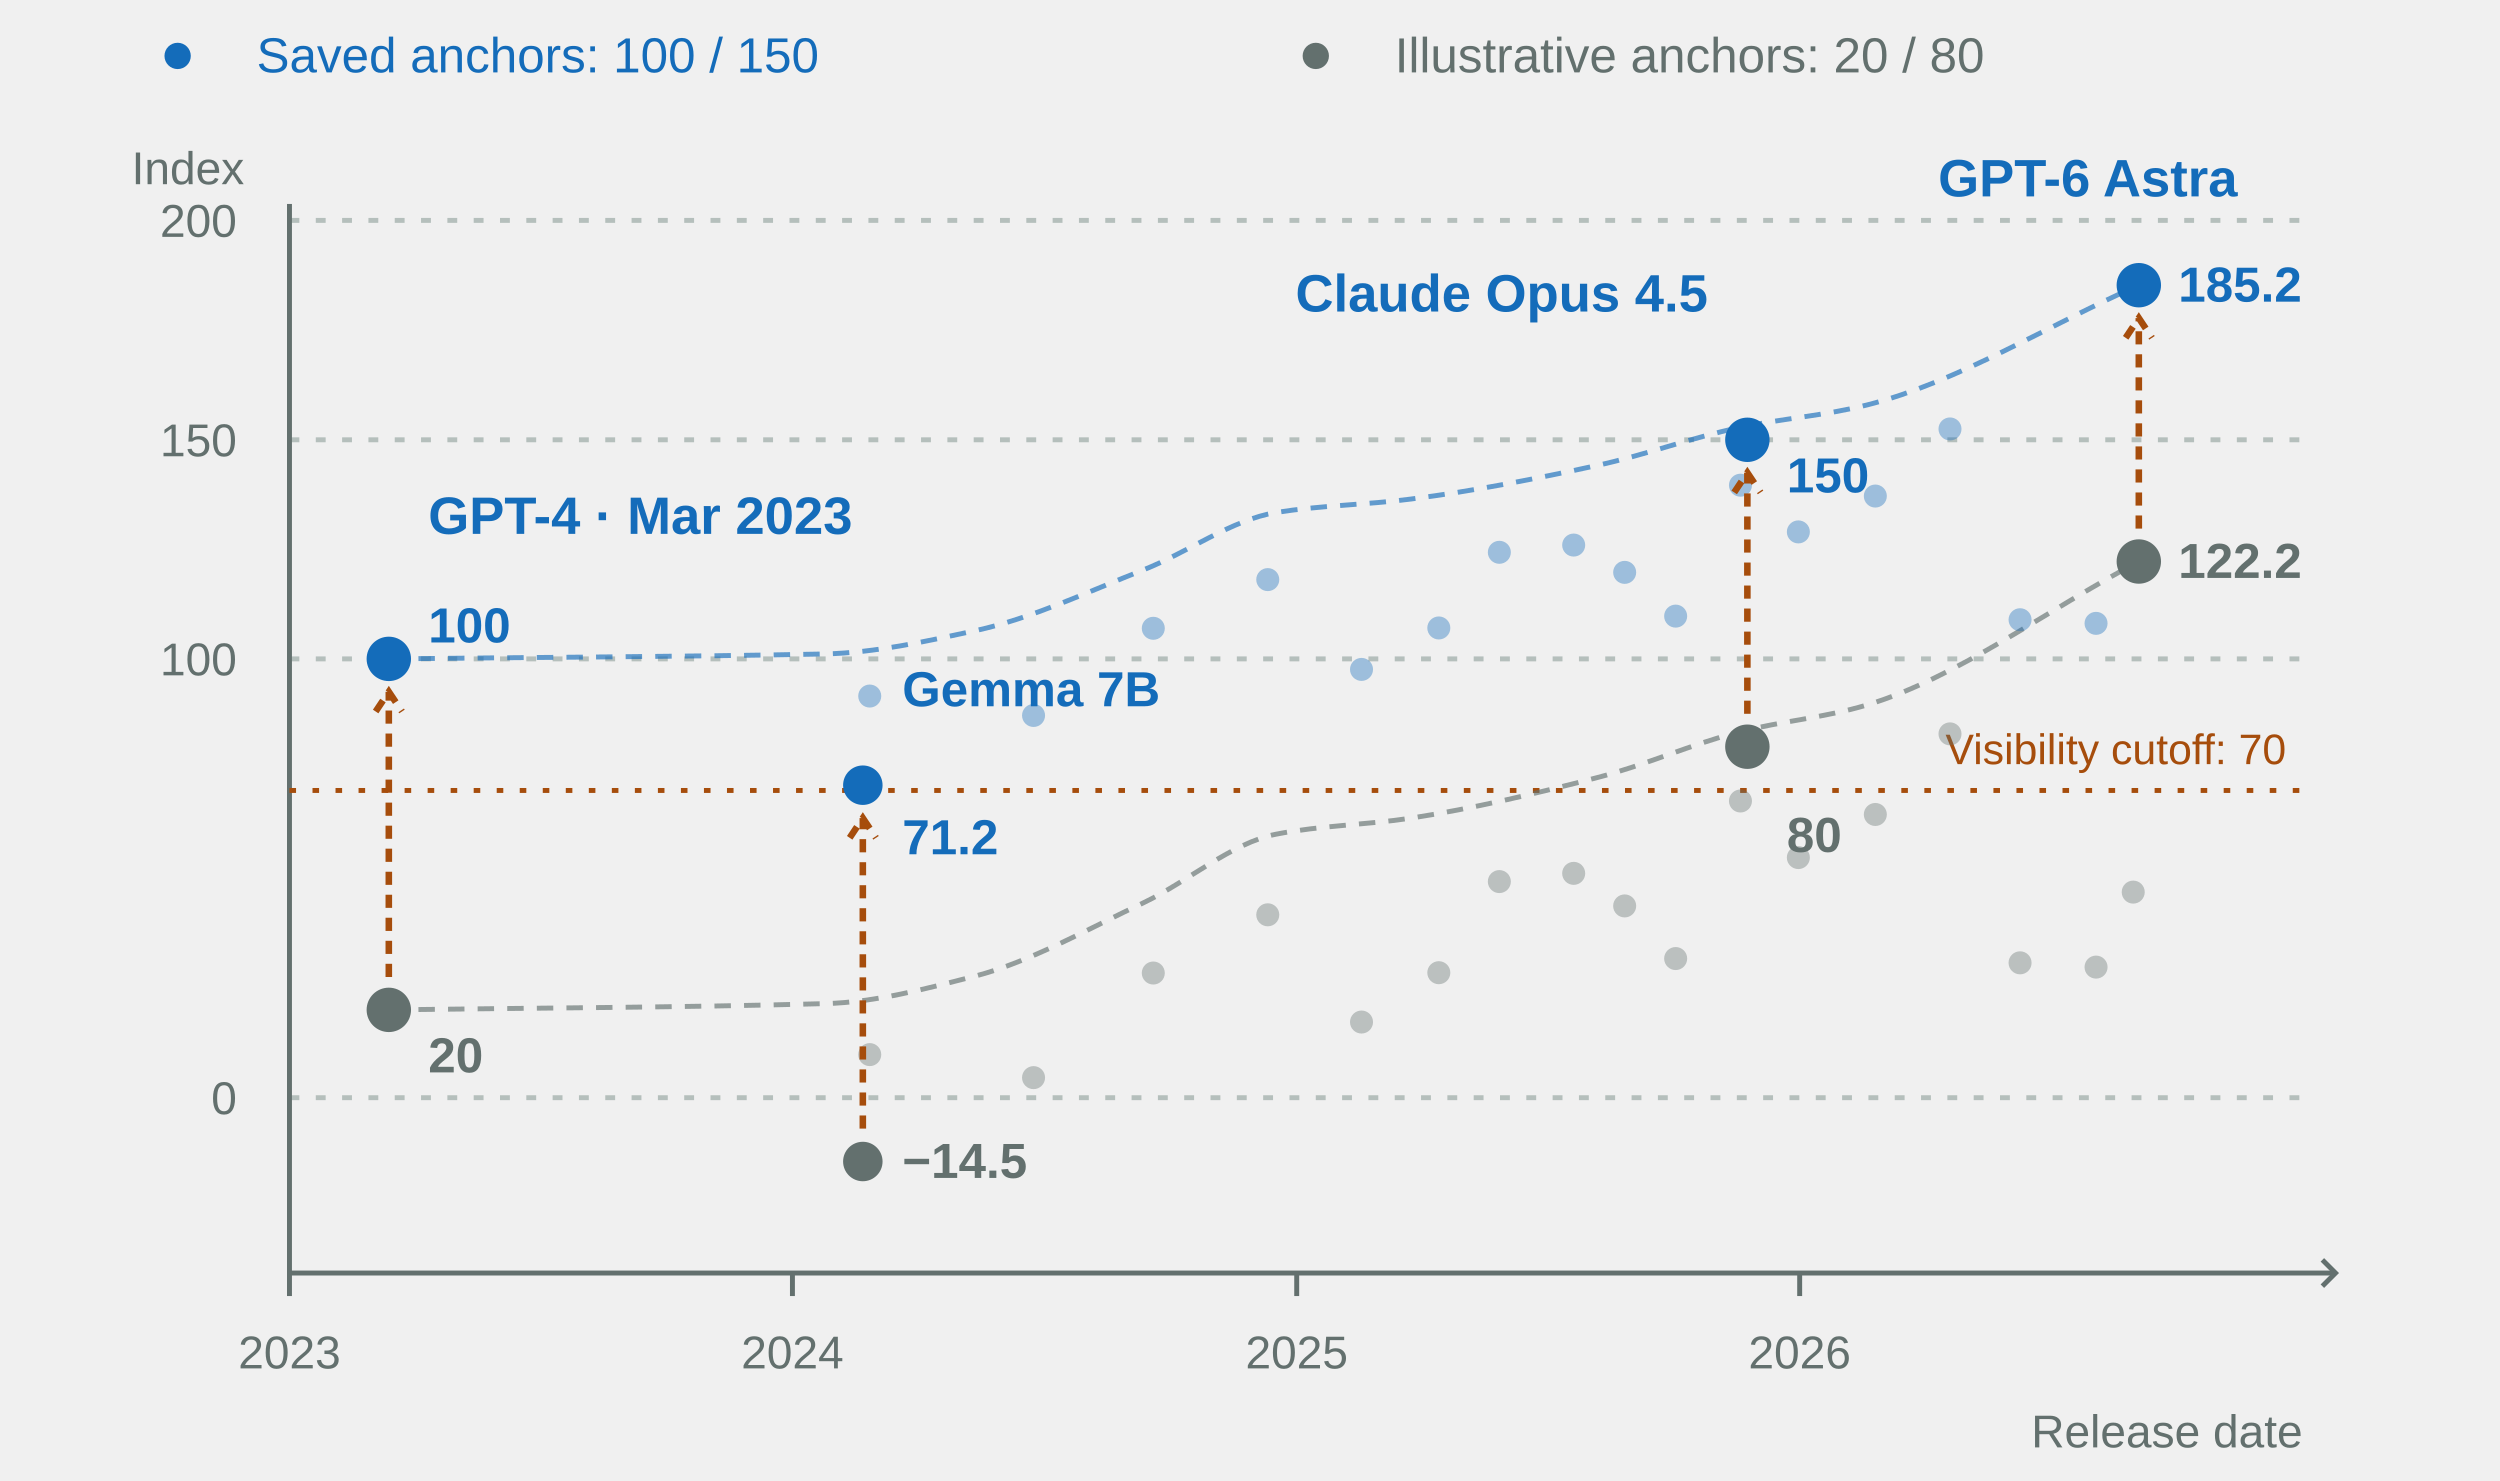
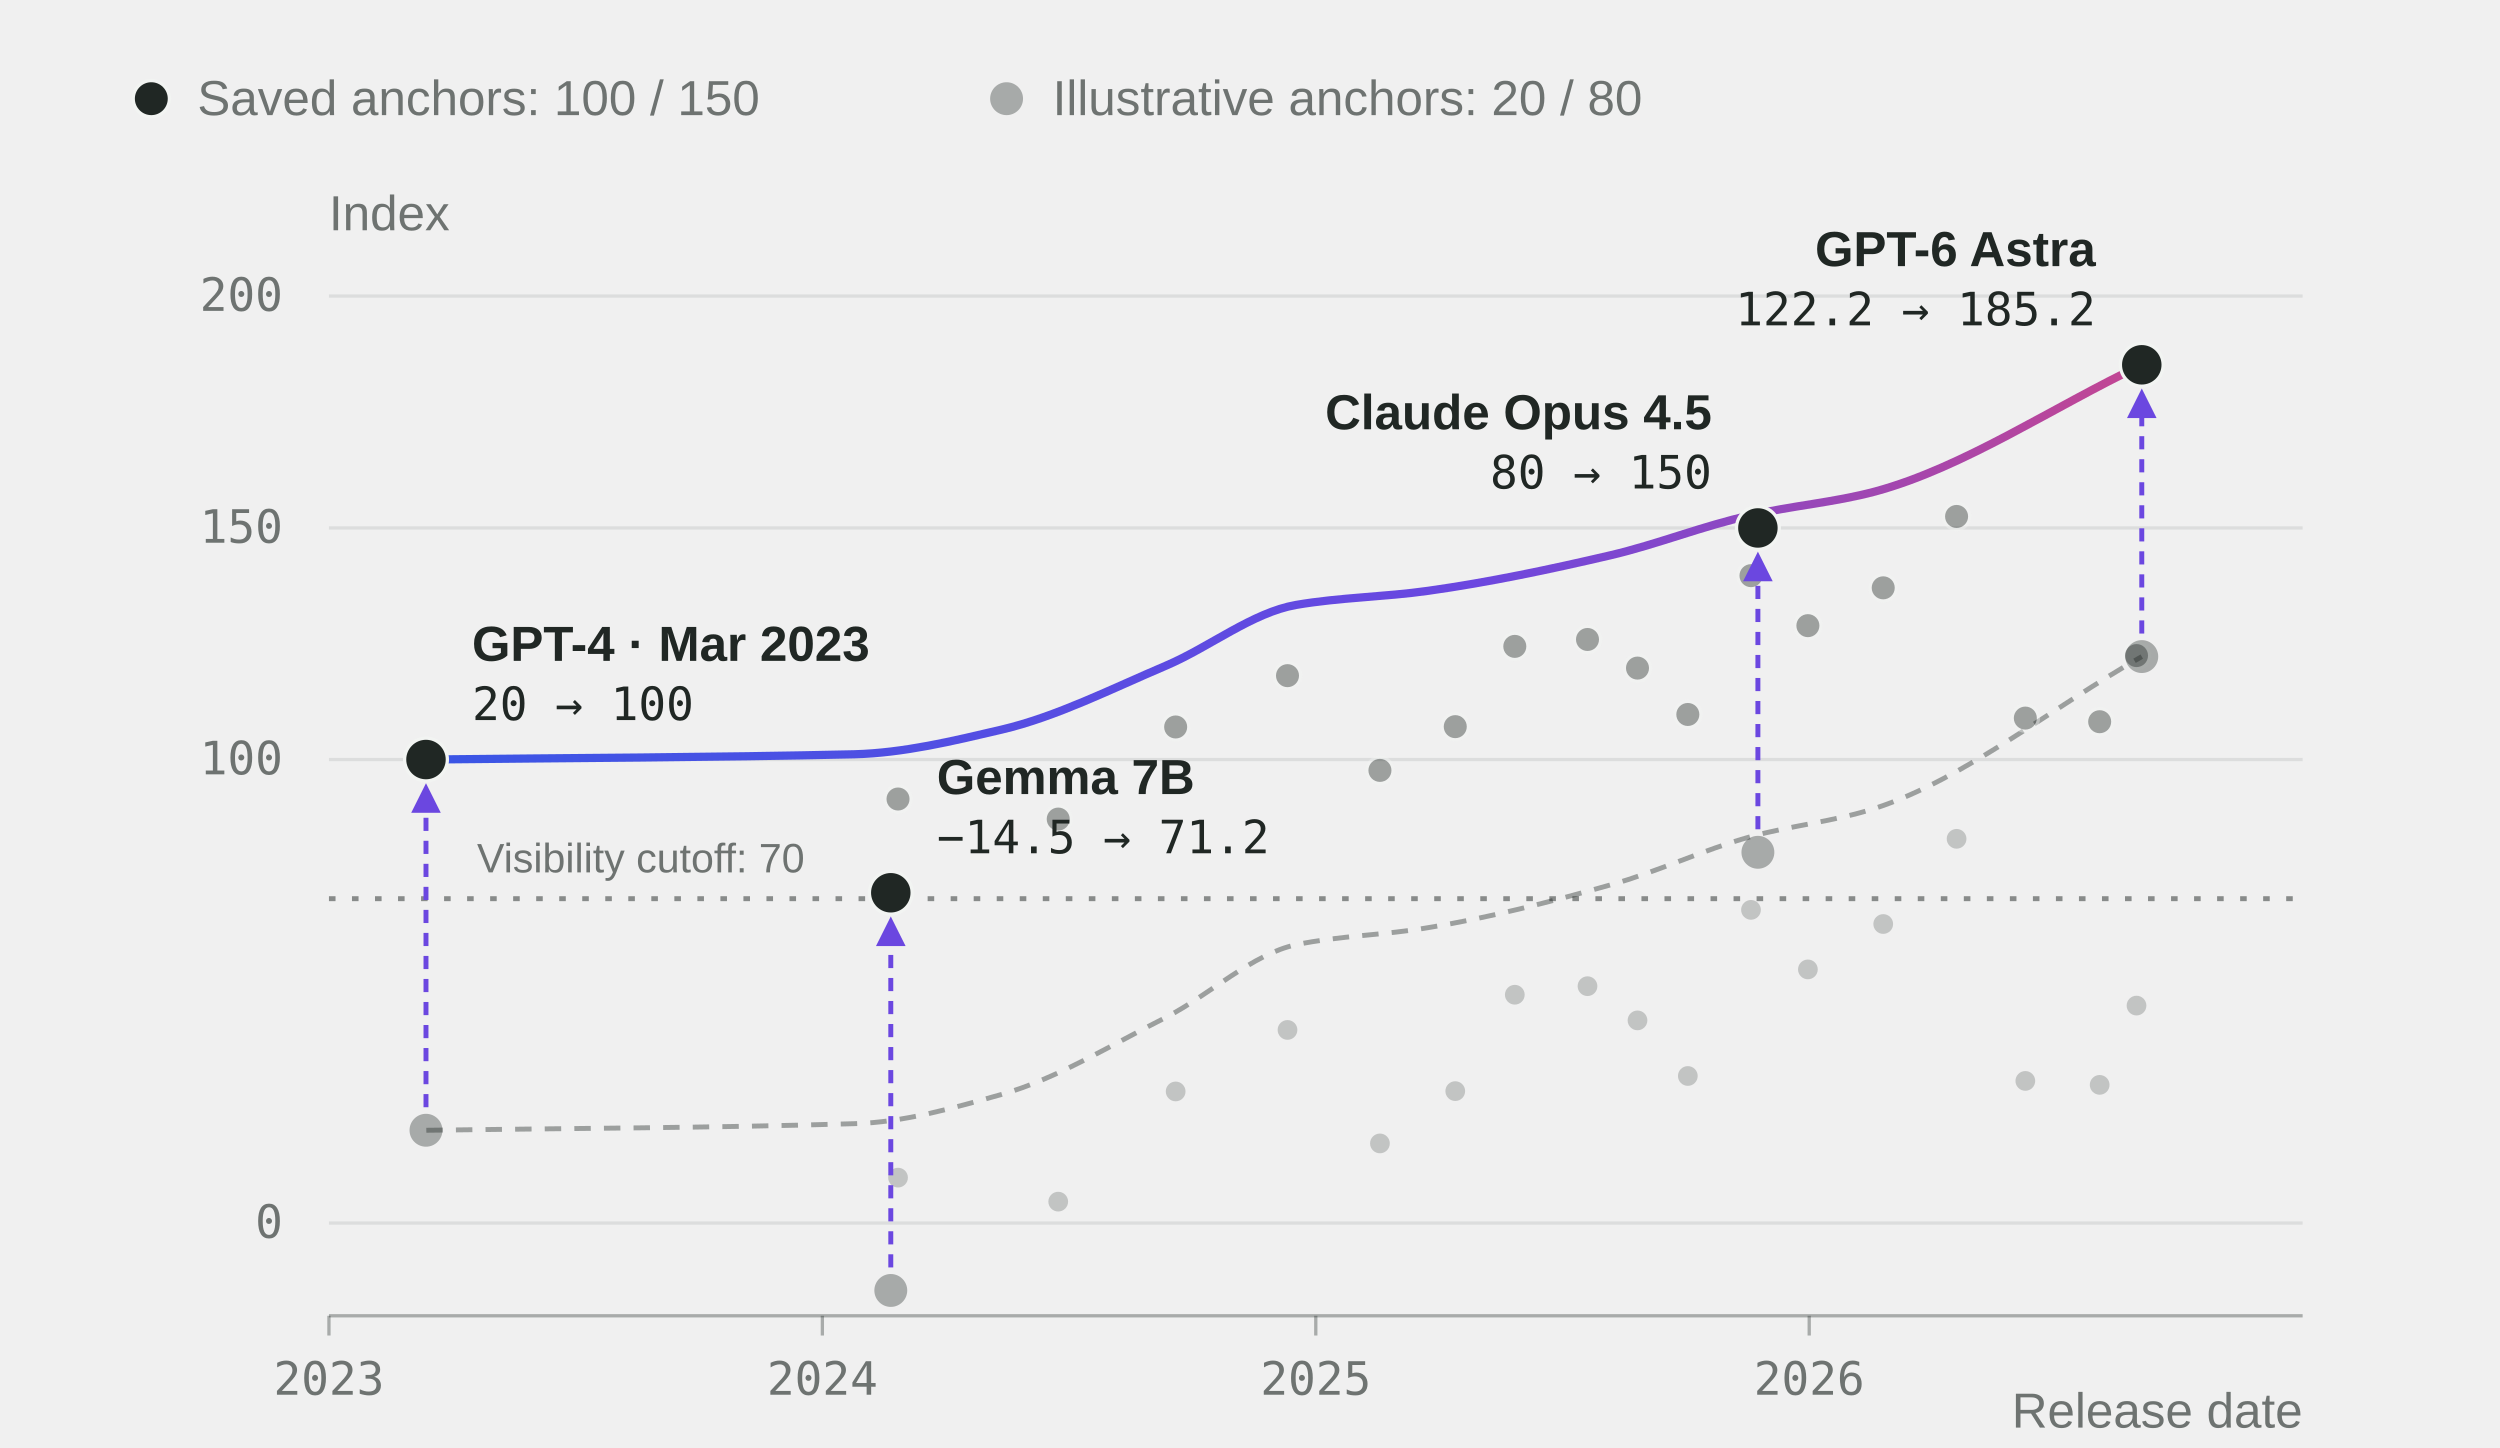
- <svg xmlns="http://www.w3.org/2000/svg" viewBox="0 48 760 450" role="img" aria-labelledby="title desc">
+ <svg xmlns="http://www.w3.org/2000/svg" viewBox="0 0 760 440" role="img" aria-labelledby="title desc">
  <style>
- text { font-family:"Avenir Next","Segoe UI",Arial,sans-serif; }
- @media (prefers-color-scheme:dark) {
- text { fill:#ffffff; }
- [fill="#63706e"] { fill:#a6b2ae; } [stroke="#63706e"] { stroke:#a6b2ae; }
- [fill="#b5bfbc"] { fill:#3c4846; } [stroke="#b5bfbc"] { stroke:#3c4846; }
- [fill="#146cba"] { fill:#85bfff; } [stroke="#146cba"] { stroke:#85bfff; }
- [fill="#a64d0c"] { fill:#ffbc7d; } [stroke="#a64d0c"] { stroke:#ffbc7d; }
+ text{font-family:"Avenir Next","Segoe UI",Arial,sans-serif;font-size:15px;fill:#202724}
+ .num{font-family:"SFMono-Regular","SF Mono",Menlo,Consolas,monospace;font-size:14px}
+ .small{font-size:12.5px}.big{font-size:18px}.strong{font-weight:600}
+ .muted{fill-opacity:.62}.faint{opacity:.4}.half{opacity:.5}
+ .grid{fill:none;stroke:#202724;stroke-opacity:.09}
+ .guide{fill:none;stroke:#202724;stroke-opacity:.22}
+ .axis{fill:none;stroke:#202724;stroke-opacity:.34}
+ .ink{fill:#202724}.ink-line{fill:none;stroke:#202724}.ink-wash{fill:#202724;fill-opacity:.08}
+ .ring{stroke:#f2f4f2;stroke-width:2;paint-order:stroke}.gap{stroke:#f2f4f2;stroke-width:2}
+ .violet{fill:#6b47e0}.violet-line{fill:none;stroke:#6b47e0}.violet-wash{fill:#6b47e0;fill-opacity:.14}
+ .rose{fill:#c93f78}.rose-line{fill:none;stroke:#c93f78}.rose-wash{fill:#c93f78;fill-opacity:.14}
+ .amber{fill:#a8740c}.amber-line{fill:none;stroke:#a8740c}.amber-wash{fill:#a8740c;fill-opacity:.16}
+ .h0{stop-color:#3557e6}.h1{stop-color:#6b47e0}.h2{stop-color:#d9467f}
+ .land0{stop-color:#6b47e0;stop-opacity:.12}.land1{stop-color:#6b47e0;stop-opacity:.01}
+ .halo{opacity:0}
+ @media (prefers-color-scheme:dark){
+ text{fill:#f2f3ed}.muted{fill-opacity:.58}
+ .grid{stroke:#f2f3ed;stroke-opacity:.08}.guide{stroke:#f2f3ed;stroke-opacity:.2}.axis{stroke:#f2f3ed;stroke-opacity:.3}
+ .ink{fill:#f2f3ed}.ink-line{stroke:#f2f3ed}.ink-wash{fill:#f2f3ed;fill-opacity:.1}
+ .ring{stroke:#0b1016}.gap{stroke:#0b1016}
+ .violet{fill:#8f6bff}.violet-line{stroke:#8f6bff}.violet-wash{fill:#8f6bff;fill-opacity:.22}
+ .rose{fill:#e06296}.rose-line{stroke:#e06296}.rose-wash{fill:#e06296;fill-opacity:.2}
+ .amber{fill:#b98b24}.amber-line{stroke:#b98b24}.amber-wash{fill:#b98b24;fill-opacity:.22}
+ .h0{stop-color:#4a72ff}.h1{stop-color:#8f6bff}.h2{stop-color:#ff92bd}
+ .land0{stop-color:#6f8cff;stop-opacity:.16}.land1{stop-color:#6f8cff;stop-opacity:.02}
+ .halo{opacity:.55}
}
</style>
-   <circle cx="54" cy="65" r="4" fill="#146cba" />
-   <text x="78.0" y="70.0" font-size="15" fill="#146cba" text-anchor="start" font-weight="400">Saved anchors: 100 / 150</text>
-   <circle cx="400" cy="65" r="4" fill="#63706e" />
-   <text x="424.0" y="70.0" font-size="15" fill="#63706e" text-anchor="start" font-weight="400">Illustrative anchors: 20 / 80</text>
-   <path d="M88 381.7 H700" fill="none" stroke="#b5bfbc" stroke-width="1.5" stroke-dasharray="3 5" />
-   <text x="72.0" y="386.7" font-size="14" fill="#63706e" text-anchor="end" font-weight="400">0</text>
-   <path d="M88 248.3 H700" fill="none" stroke="#b5bfbc" stroke-width="1.5" stroke-dasharray="3 5" />
-   <text x="72.0" y="253.3" font-size="14" fill="#63706e" text-anchor="end" font-weight="400">100</text>
-   <path d="M88 181.7 H700" fill="none" stroke="#b5bfbc" stroke-width="1.5" stroke-dasharray="3 5" />
-   <text x="72.0" y="186.7" font-size="14" fill="#63706e" text-anchor="end" font-weight="400">150</text>
-   <path d="M88 115.0 H700" fill="none" stroke="#b5bfbc" stroke-width="1.5" stroke-dasharray="3 5" />
-   <text x="72.0" y="120.0" font-size="14" fill="#63706e" text-anchor="end" font-weight="400">200</text>
-   <path d="M88 110 V435 H710" fill="none" stroke="#63706e" stroke-width="1.5" />
-   <path d="M706 431 L710 435 L706 439" fill="none" stroke="#63706e" stroke-width="1.5" />
-   <text x="40.0" y="104.0" font-size="14" fill="#63706e" text-anchor="start" font-weight="400">Index</text>
-   <text x="700.0" y="488.0" font-size="14" fill="#63706e" text-anchor="end" font-weight="400">Release date</text>
-   <path d="M88.0 435 V442" fill="none" stroke="#63706e" stroke-width="1.5" />
-   <text x="88.0" y="464.0" font-size="14" fill="#63706e" text-anchor="middle" font-weight="400">2023</text>
-   <path d="M240.9 435 V442" fill="none" stroke="#63706e" stroke-width="1.5" />
-   <text x="240.9" y="464.0" font-size="14" fill="#63706e" text-anchor="middle" font-weight="400">2024</text>
-   <path d="M394.2 435 V442" fill="none" stroke="#63706e" stroke-width="1.5" />
-   <text x="394.2" y="464.0" font-size="14" fill="#63706e" text-anchor="middle" font-weight="400">2025</text>
-   <path d="M547.1 435 V442" fill="none" stroke="#63706e" stroke-width="1.5" />
-   <text x="547.1" y="464.0" font-size="14" fill="#63706e" text-anchor="middle" font-weight="400">2026</text>
-   <path d="M88 288.3 H700" fill="none" stroke="#a64d0c" stroke-width="1.5" stroke-dasharray="2 5" />
-   <text x="695.0" y="280.3" font-size="13" fill="#a64d0c" text-anchor="end" font-weight="400">Visibility cutoff: 70</text>
-   <path d="M118.2 355.0 C162.4 354.4 206.7 354.3 250.9 353.1 C266.2 352.7 281.4 348.6 296.6 344.7 C313.6 340.2 330.7 330.4 347.7 322.4 C361.1 316.0 374.5 304.2 387.9 301.6 C401.6 298.9 415.3 298.8 429.0 296.7 C447.8 293.8 466.7 289.3 485.5 284.4 C499.9 280.7 514.3 274.2 528.7 270.5 C541.7 267.2 554.6 266.2 567.6 262.3 C595.1 254.0 622.6 233.2 650.2 218.7" fill="none" stroke="#63706e" stroke-width="1.5" stroke-dasharray="5 4" opacity="0.65" />
-   <path d="M118.2 248.3 C162.4 247.8 206.7 247.7 250.9 246.8 C266.2 246.4 281.4 243.0 296.6 239.7 C313.6 236.0 330.7 227.9 347.7 221.2 C361.1 215.9 374.5 206.0 387.9 203.8 C401.6 201.6 415.3 201.5 429.0 199.7 C447.8 197.3 466.7 193.6 485.5 189.5 C499.9 186.4 514.3 181.0 528.7 178.0 C541.7 175.2 554.6 174.4 567.6 171.1 C595.1 164.2 622.6 146.9 650.2 134.7" fill="none" stroke="#146cba" stroke-width="1.5" stroke-dasharray="5 4" opacity="0.65" />
-   <g opacity="0.38">
-     <circle cx="264.4" cy="368.6" r="3.5" fill="#63706e" />
-     <circle cx="264.4" cy="259.6" r="3.5" fill="#146cba" />
-     <circle cx="314.2" cy="375.6" r="3.5" fill="#63706e" />
-     <circle cx="314.2" cy="265.5" r="3.5" fill="#146cba" />
-     <circle cx="350.6" cy="343.8" r="3.5" fill="#63706e" />
-     <circle cx="350.6" cy="239.0" r="3.5" fill="#146cba" />
-     <circle cx="385.4" cy="326.1" r="3.5" fill="#63706e" />
-     <circle cx="385.4" cy="224.2" r="3.5" fill="#146cba" />
-     <circle cx="413.9" cy="358.7" r="3.5" fill="#63706e" />
-     <circle cx="413.9" cy="251.5" r="3.5" fill="#146cba" />
-     <circle cx="437.4" cy="343.7" r="3.5" fill="#63706e" />
-     <circle cx="437.4" cy="238.9" r="3.5" fill="#146cba" />
-     <circle cx="455.8" cy="316.0" r="3.5" fill="#63706e" />
-     <circle cx="455.8" cy="215.9" r="3.5" fill="#146cba" />
-     <circle cx="478.4" cy="313.5" r="3.5" fill="#63706e" />
-     <circle cx="478.4" cy="213.7" r="3.5" fill="#146cba" />
-     <circle cx="493.9" cy="323.4" r="3.5" fill="#63706e" />
-     <circle cx="493.9" cy="222.0" r="3.5" fill="#146cba" />
-     <circle cx="509.4" cy="339.4" r="3.5" fill="#63706e" />
-     <circle cx="509.4" cy="235.3" r="3.5" fill="#146cba" />
-     <circle cx="529.1" cy="291.5" r="3.5" fill="#63706e" />
-     <circle cx="529.1" cy="195.5" r="3.5" fill="#146cba" />
-     <circle cx="546.7" cy="308.7" r="3.5" fill="#63706e" />
-     <circle cx="546.7" cy="209.7" r="3.5" fill="#146cba" />
-     <circle cx="570.1" cy="295.6" r="3.5" fill="#63706e" />
-     <circle cx="570.1" cy="198.8" r="3.5" fill="#146cba" />
-     <circle cx="592.8" cy="271.1" r="3.5" fill="#63706e" />
-     <circle cx="592.8" cy="178.4" r="3.5" fill="#146cba" />
-     <circle cx="614.1" cy="340.7" r="3.5" fill="#63706e" />
-     <circle cx="614.1" cy="236.4" r="3.5" fill="#146cba" />
-     <circle cx="637.2" cy="342.0" r="3.5" fill="#63706e" />
-     <circle cx="637.2" cy="237.5" r="3.5" fill="#146cba" />
-     <circle cx="648.5" cy="319.2" r="3.5" fill="#63706e" />
-     <circle cx="648.5" cy="218.6" r="3.5" fill="#146cba" />
-   </g>
-   <path d="M118.2 345.0 V258.3 m-4 6 4 -6 4 6" fill="none" stroke="#a64d0c" stroke-width="2" stroke-dasharray="4 3" />
-   <path d="M531.2 265.0 V191.7 m-4 6 4 -6 4 6" fill="none" stroke="#a64d0c" stroke-width="2" stroke-dasharray="4 3" />
-   <path d="M650.2 208.7 V144.7 m-4 6 4 -6 4 6" fill="none" stroke="#a64d0c" stroke-width="2" stroke-dasharray="4 3" />
-   <path d="M262.3 391.1 V296.7 m-4 6 4 -6 4 6" fill="none" stroke="#a64d0c" stroke-width="2" stroke-dasharray="4 3" />
-   <circle cx="118.2" cy="355.0" r="6" fill="#63706e" stroke="#63706e" stroke-width="1.5" />
-   <circle cx="118.2" cy="248.3" r="6" fill="#146cba" stroke="#146cba" stroke-width="1.5" />
-   <circle cx="531.2" cy="275.0" r="6" fill="#63706e" stroke="#63706e" stroke-width="1.5" />
-   <circle cx="531.2" cy="181.7" r="6" fill="#146cba" stroke="#146cba" stroke-width="1.5" />
-   <circle cx="650.2" cy="218.7" r="6" fill="#63706e" stroke="#63706e" stroke-width="1.5" />
-   <circle cx="650.2" cy="134.7" r="6" fill="#146cba" stroke="#146cba" stroke-width="1.5" />
-   <text x="130.2" y="210.3" font-size="16" fill="#146cba" text-anchor="start" font-weight="600">GPT-4 · Mar 2023</text>
-   <text x="519.2" y="142.7" font-size="16" fill="#146cba" text-anchor="end" font-weight="600">Claude Opus 4.5</text>
-   <text x="680.2" y="107.7" font-size="16" fill="#146cba" text-anchor="end" font-weight="600">GPT-6 Astra</text>
-   <circle cx="262.3" cy="401.1" r="6" fill="#63706e" />
-   <circle cx="262.3" cy="286.7" r="6" fill="#146cba" />
-   <text x="274.3" y="262.7" font-size="15" fill="#146cba" font-weight="600">Gemma 7B</text>
-   <text x="130.2" y="243.3" font-size="15" fill="#146cba" font-weight="600">100</text>
-   <text x="130.2" y="374" font-size="15" fill="#63706e" font-weight="600">20</text>
-   <text x="543.2" y="197.7" font-size="15" fill="#146cba" font-weight="600">150</text>
-   <text x="543.2" y="307" font-size="15" fill="#63706e" font-weight="600">80</text>
-   <text x="662.2" y="139.7" font-size="15" fill="#146cba" font-weight="600">185.2</text>
-   <text x="662.2" y="223.7" font-size="15" fill="#63706e" font-weight="600">122.2</text>
-   <text x="274.3" y="307.7" font-size="15" fill="#146cba" font-weight="600">71.2</text>
-   <text x="274.3" y="406.1" font-size="15" fill="#63706e" font-weight="600">−14.5</text>
+   <defs>
+     <filter id="glow" x="-1" y="-1" width="3" height="3">
+       <feGaussianBlur stdDeviation="3" />
+     </filter>
+     <marker id="tip-ink" viewBox="0 0 10 10" refX="8" refY="5" markerWidth="6" markerHeight="6" orient="auto-start-reverse">
+       <path class="ink" d="M0 0L10 5L0 10Z" />
+     </marker>
+     <marker id="tip-violet" viewBox="0 0 10 10" refX="8" refY="5" markerWidth="6" markerHeight="6" orient="auto-start-reverse">
+       <path class="violet" d="M0 0L10 5L0 10Z" />
+     </marker>
+     <marker id="tip-rose" viewBox="0 0 10 10" refX="8" refY="5" markerWidth="6" markerHeight="6" orient="auto-start-reverse">
+       <path class="rose" d="M0 0L10 5L0 10Z" />
+     </marker>
+     <marker id="tip-amber" viewBox="0 0 10 10" refX="8" refY="5" markerWidth="6" markerHeight="6" orient="auto-start-reverse">
+       <path class="amber" d="M0 0L10 5L0 10Z" />
+     </marker>
+     <linearGradient id="light" gradientUnits="userSpaceOnUse" x1="100" y1="0" x2="700" y2="0">
+       <stop class="h0" offset="0" />
+       <stop class="h1" offset=".58" />
+       <stop class="h2" offset="1" />
+     </linearGradient>
+     <linearGradient id="land" gradientUnits="userSpaceOnUse" x1="0" y1="90" x2="0" y2="400">
+       <stop class="land0" offset="0" />
+       <stop class="land1" offset="1" />
+     </linearGradient>
+   </defs>
+   <g>
+     <circle class="ink halo" cx="46" cy="30" r="7" filter="url(#glow)" />
+     <circle class="ink ring" cx="46" cy="30" r="5" />
+   </g>
+   <text class="muted" x="60" y="35">Saved anchors: 100 / 150</text>
+   <circle class="ink" cx="306" cy="30" r="5" opacity=".35" />
+   <text class="muted" x="320" y="35">Illustrative anchors: 20 / 80</text>
+   <text class="muted" x="100" y="70">Index</text>
+   <path class="grid" d="M100 371.8L700 371.8" />
+   <text class="num muted" x="86" y="376.3" text-anchor="end">0</text>
+   <path class="grid" d="M100 230.9L700 230.9" />
+   <text class="num muted" x="86" y="235.4" text-anchor="end">100</text>
+   <path class="grid" d="M100 160.5L700 160.5" />
+   <text class="num muted" x="86" y="165" text-anchor="end">150</text>
+   <path class="grid" d="M100 90L700 90" />
+   <text class="num muted" x="86" y="94.5" text-anchor="end">200</text>
+   <path class="ink-line" d="M100 273.2L700 273.2" stroke-width="1.5" stroke-dasharray="2 5" stroke-opacity=".5" />
+   <text class="small muted" x="145" y="265.2">Visibility cutoff: 70</text>
+   <path class="ink-line" d="M129.6 343.6 C172.9 343 216.3 342.9 259.7 341.6 C274.7 341.2 289.6 336.9 304.5 332.7 C321.1 328 337.9 317.6 354.6 309.2 C367.7 302.4 380.8 290 394 287.2 C407.4 284.4 420.8 284.3 434.2 282 C452.7 279 471.2 274.2 489.6 269 C503.7 265.1 517.9 258.3 532 254.4 C544.7 250.9 557.4 249.8 570.1 245.7 C597 236.9 624 215 651.1 199.6" stroke-width="1.5" stroke-dasharray="5 4" stroke-opacity=".4" />
+   <path d="M129.6 230.9 C172.9 230.4 216.3 230.3 259.7 229.3 C274.7 228.9 289.6 225.3 304.5 221.8 C321.1 217.9 337.9 209.4 354.6 202.3 C367.7 196.7 380.8 186.2 394 183.9 C407.4 181.6 420.8 181.5 434.2 179.6 C452.7 177 471.2 173.1 489.6 168.8 C503.7 165.5 517.9 159.8 532 156.7 C544.7 153.7 557.4 152.8 570.1 149.4 C597 142.1 624 123.8 651.1 110.9" fill="none" stroke="url(#light)" stroke-width="2.5" stroke-linecap="round" />
+   <circle class="ink" cx="273" cy="358" r="3" opacity=".22" />
+   <g class="faint">
+     <circle class="ink halo" cx="273" cy="242.9" r="5.5" filter="url(#glow)" />
+     <circle class="ink ring" cx="273" cy="242.9" r="3.5" />
+   </g>
+   <circle class="ink" cx="321.7" cy="365.3" r="3" opacity=".22" />
+   <g class="faint">
+     <circle class="ink halo" cx="321.7" cy="249" r="5.5" filter="url(#glow)" />
+     <circle class="ink ring" cx="321.7" cy="249" r="3.5" />
+   </g>
+   <circle class="ink" cx="357.4" cy="331.8" r="3" opacity=".22" />
+   <g class="faint">
+     <circle class="ink halo" cx="357.4" cy="221" r="5.5" filter="url(#glow)" />
+     <circle class="ink ring" cx="357.4" cy="221" r="3.5" />
+   </g>
+   <circle class="ink" cx="391.4" cy="313.1" r="3" opacity=".22" />
+   <g class="faint">
+     <circle class="ink halo" cx="391.4" cy="205.4" r="5.5" filter="url(#glow)" />
+     <circle class="ink ring" cx="391.4" cy="205.4" r="3.5" />
+   </g>
+   <circle class="ink" cx="419.5" cy="347.6" r="3" opacity=".22" />
+   <g class="faint">
+     <circle class="ink halo" cx="419.5" cy="234.2" r="5.5" filter="url(#glow)" />
+     <circle class="ink ring" cx="419.5" cy="234.2" r="3.5" />
+   </g>
+   <circle class="ink" cx="442.4" cy="331.7" r="3" opacity=".22" />
+   <g class="faint">
+     <circle class="ink halo" cx="442.4" cy="220.9" r="5.5" filter="url(#glow)" />
+     <circle class="ink ring" cx="442.4" cy="220.9" r="3.5" />
+   </g>
+   <circle class="ink" cx="460.5" cy="302.4" r="3" opacity=".22" />
+   <g class="faint">
+     <circle class="ink halo" cx="460.5" cy="196.5" r="5.5" filter="url(#glow)" />
+     <circle class="ink ring" cx="460.5" cy="196.5" r="3.5" />
+   </g>
+   <circle class="ink" cx="482.6" cy="299.8" r="3" opacity=".22" />
+   <g class="faint">
+     <circle class="ink halo" cx="482.6" cy="194.4" r="5.5" filter="url(#glow)" />
+     <circle class="ink ring" cx="482.6" cy="194.4" r="3.5" />
+   </g>
+   <circle class="ink" cx="497.8" cy="310.2" r="3" opacity=".22" />
+   <g class="faint">
+     <circle class="ink halo" cx="497.8" cy="203.1" r="5.5" filter="url(#glow)" />
+     <circle class="ink ring" cx="497.8" cy="203.1" r="3.5" />
+   </g>
+   <circle class="ink" cx="513.1" cy="327.1" r="3" opacity=".22" />
+   <g class="faint">
+     <circle class="ink halo" cx="513.1" cy="217.2" r="5.5" filter="url(#glow)" />
+     <circle class="ink ring" cx="513.1" cy="217.2" r="3.5" />
+   </g>
+   <circle class="ink" cx="532.3" cy="276.6" r="3" opacity=".22" />
+   <g class="faint">
+     <circle class="ink halo" cx="532.3" cy="175" r="5.5" filter="url(#glow)" />
+     <circle class="ink ring" cx="532.3" cy="175" r="3.5" />
+   </g>
+   <circle class="ink" cx="549.6" cy="294.7" r="3" opacity=".22" />
+   <g class="faint">
+     <circle class="ink halo" cx="549.6" cy="190.2" r="5.5" filter="url(#glow)" />
+     <circle class="ink ring" cx="549.6" cy="190.2" r="3.5" />
+   </g>
+   <circle class="ink" cx="572.5" cy="280.9" r="3" opacity=".22" />
+   <g class="faint">
+     <circle class="ink halo" cx="572.5" cy="178.7" r="5.5" filter="url(#glow)" />
+     <circle class="ink ring" cx="572.5" cy="178.7" r="3.5" />
+   </g>
+   <circle class="ink" cx="594.8" cy="255" r="3" opacity=".22" />
+   <g class="faint">
+     <circle class="ink halo" cx="594.8" cy="157" r="5.5" filter="url(#glow)" />
+     <circle class="ink ring" cx="594.8" cy="157" r="3.5" />
+   </g>
+   <circle class="ink" cx="615.7" cy="328.6" r="3" opacity=".22" />
+   <g class="faint">
+     <circle class="ink halo" cx="615.7" cy="218.3" r="5.5" filter="url(#glow)" />
+     <circle class="ink ring" cx="615.7" cy="218.3" r="3.5" />
+   </g>
+   <circle class="ink" cx="638.3" cy="329.8" r="3" opacity=".22" />
+   <g class="faint">
+     <circle class="ink halo" cx="638.3" cy="219.4" r="5.5" filter="url(#glow)" />
+     <circle class="ink ring" cx="638.3" cy="219.4" r="3.5" />
+   </g>
+   <circle class="ink" cx="649.5" cy="305.7" r="3" opacity=".22" />
+   <g class="faint">
+     <circle class="ink halo" cx="649.5" cy="199.3" r="5.5" filter="url(#glow)" />
+     <circle class="ink ring" cx="649.5" cy="199.3" r="3.5" />
+   </g>
+   <path class="violet-line" d="M129.5 336.6L129.5 239.9" stroke-width="1.5" stroke-dasharray="4 3" marker-end="url(#tip-violet)" />
+   <circle class="ink" cx="129.5" cy="343.6" r="5" opacity=".35" />
+   <g>
+     <circle class="ink halo" cx="129.5" cy="230.9" r="8" filter="url(#glow)" />
+     <circle class="ink ring" cx="129.5" cy="230.9" r="6" />
+   </g>
+   <text class="strong" x="143.5" y="200.9">GPT-4 · Mar 2023</text>
+   <text class="num" x="143.5" y="218.9">20 → 100</text>
+   <path class="violet-line" d="M534.4 252.1L534.4 169.5" stroke-width="1.5" stroke-dasharray="4 3" marker-end="url(#tip-violet)" />
+   <circle class="ink" cx="534.4" cy="259.1" r="5" opacity=".35" />
+   <g>
+     <circle class="ink halo" cx="534.4" cy="160.5" r="8" filter="url(#glow)" />
+     <circle class="ink ring" cx="534.4" cy="160.5" r="6" />
+   </g>
+   <text class="strong" x="520.4" y="130.5" text-anchor="end">Claude Opus 4.5</text>
+   <text class="num" x="520.4" y="148.5" text-anchor="end">80 → 150</text>
+   <path class="violet-line" d="M651.1 192.6L651.1 119.9" stroke-width="1.5" stroke-dasharray="4 3" marker-end="url(#tip-violet)" />
+   <circle class="ink" cx="651.1" cy="199.6" r="5" opacity=".35" />
+   <g>
+     <circle class="ink halo" cx="651.1" cy="110.9" r="8" filter="url(#glow)" />
+     <circle class="ink ring" cx="651.1" cy="110.9" r="6" />
+   </g>
+   <text class="strong" x="637.1" y="80.9" text-anchor="end">GPT-6 Astra</text>
+   <text class="num" x="637.1" y="98.9" text-anchor="end">122.2 → 185.2</text>
+   <path class="violet-line" d="M270.8 385.3L270.8 280.4" stroke-width="1.5" stroke-dasharray="4 3" marker-end="url(#tip-violet)" />
+   <circle class="ink" cx="270.8" cy="392.3" r="5" opacity=".35" />
+   <g>
+     <circle class="ink halo" cx="270.8" cy="271.4" r="8" filter="url(#glow)" />
+     <circle class="ink ring" cx="270.8" cy="271.4" r="6" />
+   </g>
+   <text class="strong" x="284.8" y="241.4">Gemma 7B</text>
+   <text class="num" x="284.8" y="259.4">−14.5 → 71.2</text>
+   <path class="axis" d="M100 400L700 400" />
+   <path class="axis" d="M100 400L100 406" />
+   <text class="num muted" x="100" y="424" text-anchor="middle">2023</text>
+   <path class="axis" d="M250 400L250 406" />
+   <text class="num muted" x="250" y="424" text-anchor="middle">2024</text>
+   <path class="axis" d="M400 400L400 406" />
+   <text class="num muted" x="400" y="424" text-anchor="middle">2025</text>
+   <path class="axis" d="M550 400L550 406" />
+   <text class="num muted" x="550" y="424" text-anchor="middle">2026</text>
+   <text class="muted" x="700" y="434" text-anchor="end">Release date</text>
</svg>
